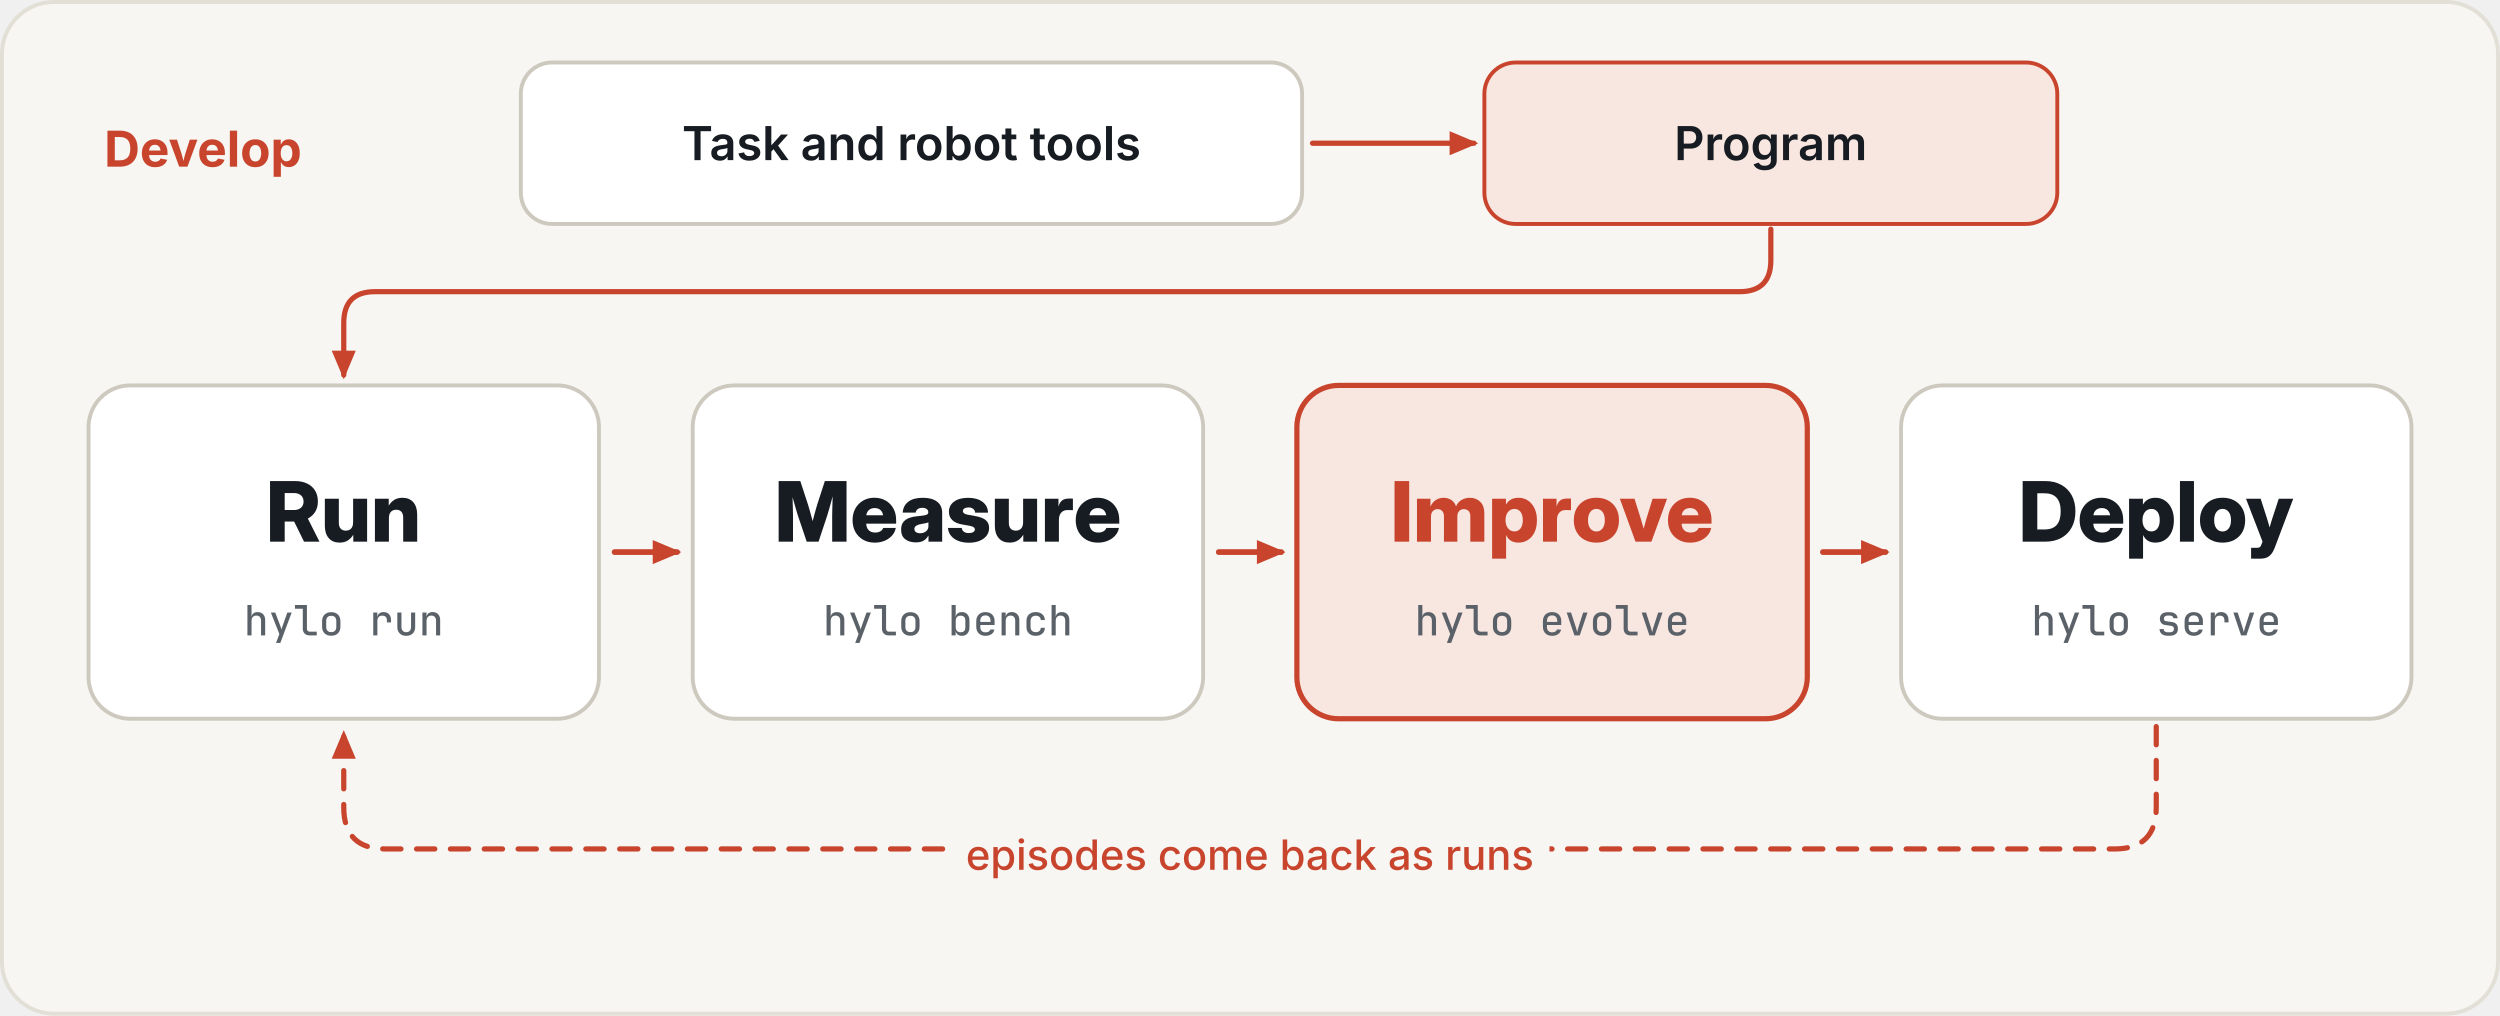
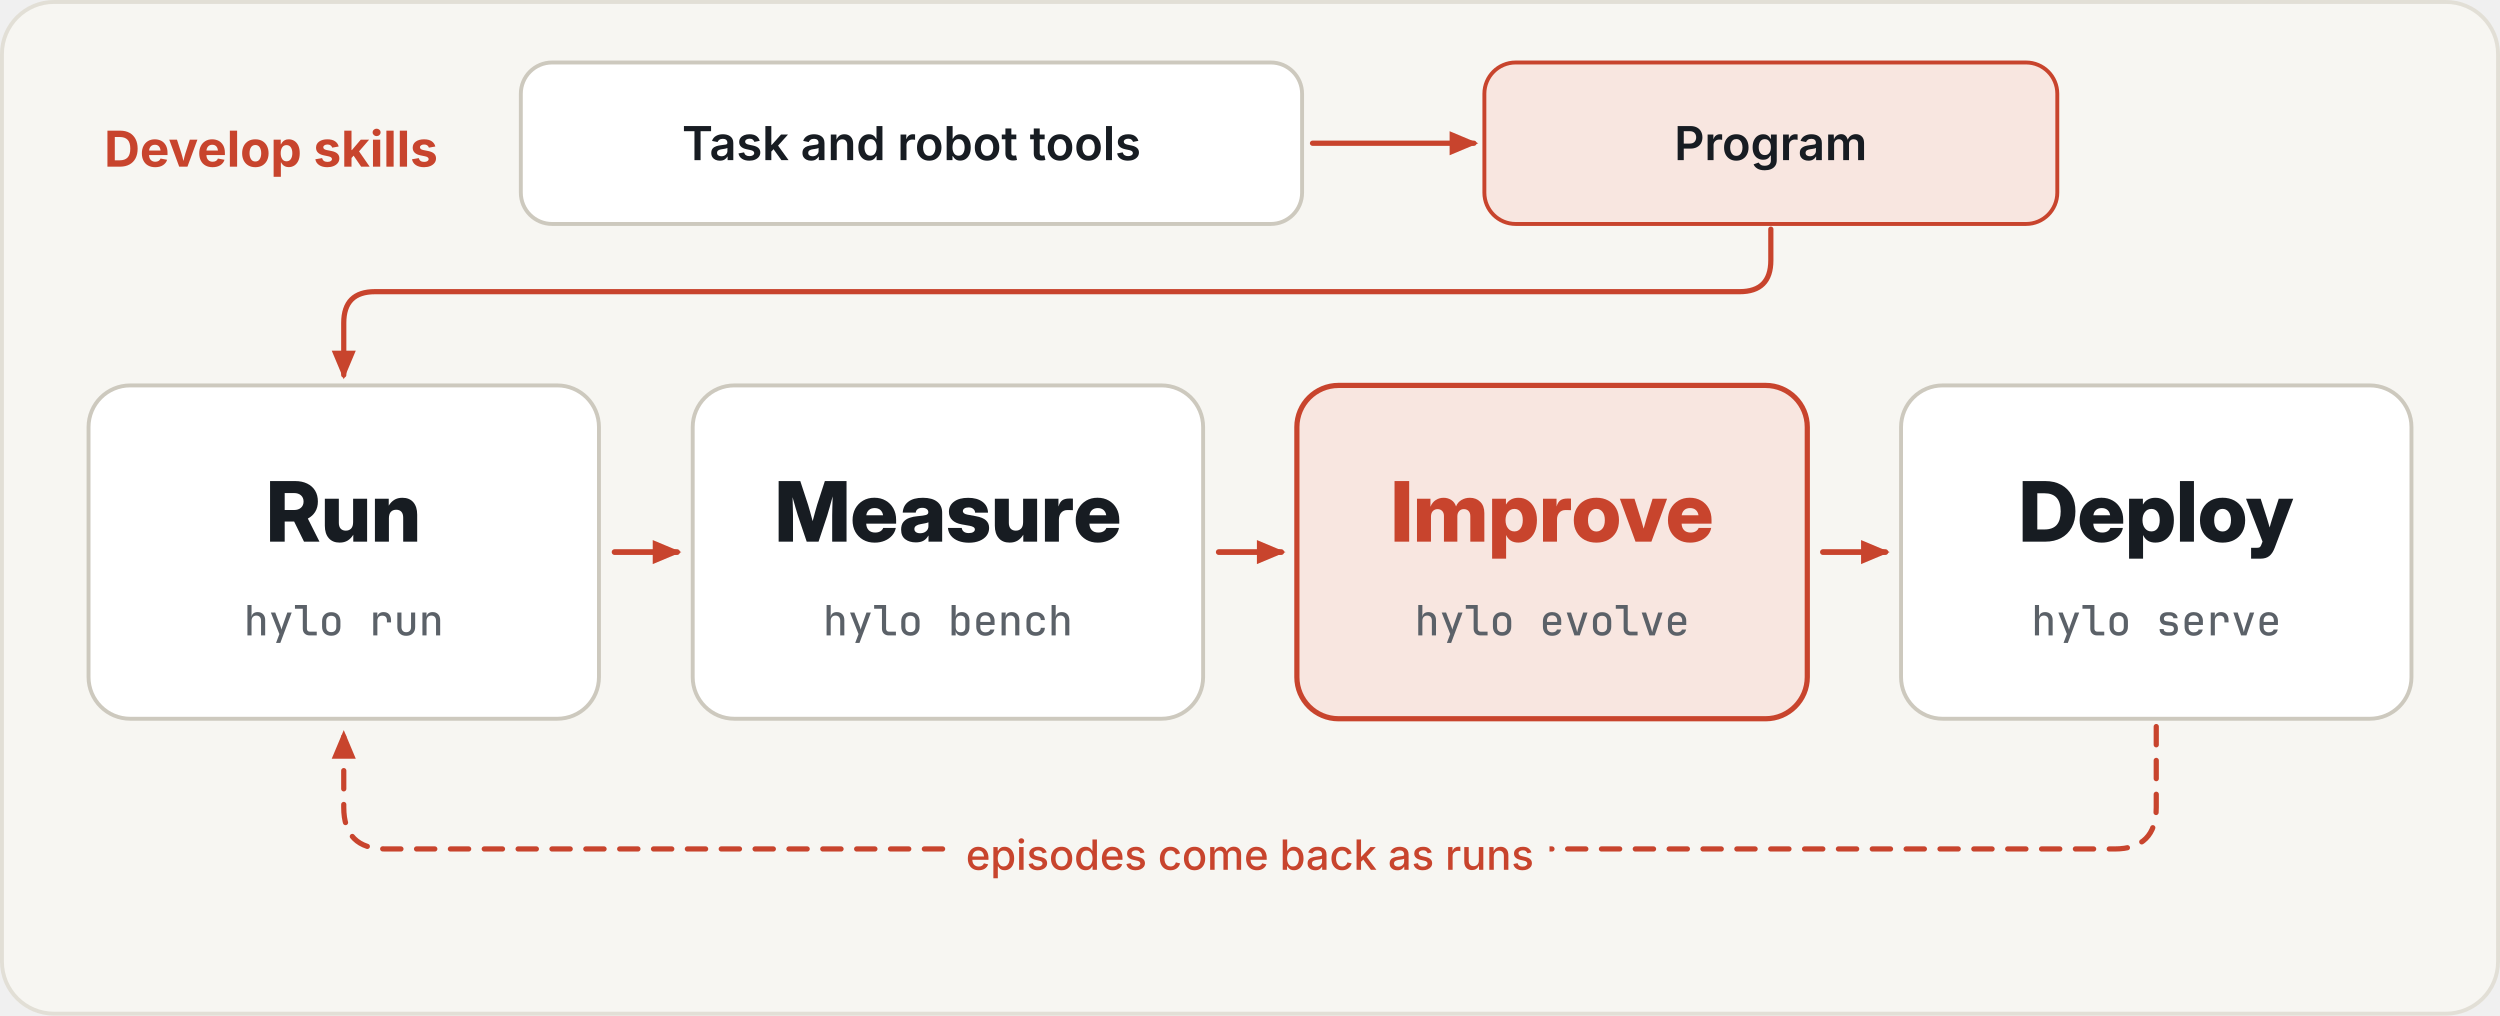
<svg xmlns="http://www.w3.org/2000/svg" viewBox="0 0 960 390" width="960" height="390" role="img" aria-labelledby="t d">
  <defs>
    <path id="b614" d="M633 -22Q462 -22 338 48Q214 118 148 247Q81 376 81 553Q81 726 148 856Q214 986 334 1059Q455 1132 618 1132Q764 1132 883 1070Q1002 1008 1072 882Q1143 756 1143 565V481H378Q383 344 454 274Q525 204 638 204Q717 204 774 238Q830 271 854 336L1126 285Q1085 146 956 62Q828 -22 633 -22ZM380 669H854Q843 778 784 842Q725 906 621 906Q513 906 451 840Q389 773 380 669Z" />
+     <path id="b689" d="M128 0V1118H428V0ZM278 1264Q210 1264 162 1309Q114 1354 114 1418Q114 1482 162 1527Q210 1572 278 1572Q346 1572 394 1527Q443 1482 443 1418Q443 1354 394 1309Q346 1264 278 1264Z" />
+     <path id="b727" d="M128 0V1490H428V688H445L811 1118H1158L740 633L1179 0H826L514 456L428 359V0Z" />
    <path id="b736" d="M428 1490V0H128V1490Z" />
    <path id="b790" d="M628 -22Q460 -22 337 50Q214 123 148 252Q81 382 81 554Q81 727 148 857Q214 987 337 1060Q460 1132 628 1132Q796 1132 919 1060Q1042 987 1108 857Q1175 727 1175 554Q1175 382 1108 252Q1042 123 919 50Q796 -22 628 -22ZM628 214Q748 214 809 311Q870 408 870 555Q870 703 809 800Q748 896 628 896Q508 896 448 800Q387 703 387 555Q387 408 448 311Q508 214 628 214Z" />
    <path id="b84" d="M659 0H135V1490H664Q888 1490 1050 1400Q1211 1311 1298 1144Q1385 978 1385 746Q1385 513 1298 346Q1211 179 1048 90Q885 0 659 0ZM440 263H644Q859 263 970 379Q1081 495 1081 746Q1081 996 970 1112Q860 1227 646 1227H440Z" />
    <path id="b843" d="M128 -418V1118H423V930H437Q457 974 496 1021Q534 1068 598 1100Q661 1132 756 1132Q880 1132 983 1068Q1086 1004 1148 876Q1209 748 1209 557Q1209 371 1149 242Q1089 114 986 48Q883 -19 754 -19Q663 -19 600 12Q537 43 498 88Q458 134 437 179H428V-418ZM662 222Q779 222 840 316Q902 410 902 558Q902 705 841 798Q780 892 662 892Q546 892 484 801Q421 710 421 558Q421 406 484 314Q547 222 662 222Z" />
+     <path id="b871" d="M572 -22Q370 -22 238 64Q107 150 78 306L357 354Q400 198 581 198Q667 198 716 230Q766 263 766 313Q766 398 622 428L429 468Q107 534 107 785Q107 946 236 1039Q365 1132 577 1132Q776 1132 894 1051Q1012 970 1043 834L777 787Q759 844 711 880Q663 917 581 917Q507 917 457 886Q407 854 407 804Q407 762 440 732Q472 703 551 687L752 647Q1072 582 1072 345Q1072 235 1008 152Q944 70 831 24Q718 -22 572 -22Z" />
    <path id="b980" d="M443 0 31 1118H350L538 538Q561 463 580 387Q600 311 618 233Q635 311 654 386Q672 462 696 538L882 1118H1197L784 0Z" />
    <path id="dx197" d="M456 1490V0H96V1490Z" />
    <path id="dx292" d="M96 0V1490H628L820 905Q842 834 873 722Q904 610 932 505Q960 610 990 722Q1021 834 1042 905L1232 1490H1765V0H1412V645Q1412 721 1416 850Q1421 980 1424 1113Q1387 978 1351 849Q1315 720 1291 645L1077 0H786L568 645Q545 717 510 840Q475 962 438 1093Q441 965 445 842Q449 718 449 645V0Z" />
    <path id="dx384" d="M96 0V1490H710Q883 1490 1009 1428Q1135 1367 1204 1254Q1272 1141 1272 986Q1272 843 1207 736Q1142 629 1025 568L1311 0H931L688 495H456V0ZM456 778H686Q794 778 857 835Q920 892 920 986Q920 1081 857 1138Q794 1195 685 1195H456Z" />
    <path id="dx507" d="M419 -18Q260 -18 158 60Q57 137 57 295Q57 414 112 483Q168 552 261 585Q354 618 467 627Q609 639 667 656Q725 673 725 721V726Q725 773 686 802Q646 832 578 832Q506 832 464 800Q421 768 416 714H96Q107 886 234 982Q360 1079 590 1079Q820 1079 943 982Q1066 886 1066 711V0H730V148H726Q679 63 605 22Q531 -18 419 -18ZM524 207Q610 207 669 254Q728 302 728 380V476Q701 463 653 453Q605 443 541 432Q472 421 428 392Q383 363 383 311Q383 262 422 234Q461 207 524 207Z" />
    <path id="dx614" d="M596 -24Q434 -24 312 47Q189 118 120 242Q52 367 52 528Q52 689 120 814Q189 938 310 1009Q431 1080 587 1080Q746 1080 866 1010Q987 941 1055 818Q1123 696 1123 536V443H388Q391 342 448 283Q506 224 608 224Q684 224 736 255Q787 286 806 338H1115Q1096 232 1023 150Q950 68 840 22Q729 -24 596 -24ZM390 649H802Q790 732 736 779Q682 826 596 826Q509 826 455 779Q401 732 390 649Z" />
    <path id="dx736" d="M440 1490V0H96V1490Z" />
    <path id="dx766" d="M96 0V1056H427V858Q473 971 560 1025Q647 1079 750 1079Q856 1079 940 1024Q1023 970 1056 866Q1096 969 1189 1024Q1282 1079 1395 1079Q1551 1079 1652 979Q1752 879 1752 703V0H1407V627Q1407 711 1362 756Q1318 800 1248 800Q1175 800 1132 751Q1088 702 1088 622V0H759V631Q759 708 716 754Q673 800 603 800Q533 800 486 752Q440 703 440 615V0Z" />
    <path id="dx773" d="M440 574V0H96V1056H436V885Q489 975 571 1027Q653 1079 772 1079Q944 1079 1040 969Q1135 859 1135 664V0H791V592Q791 686 746 736Q701 785 619 785Q538 785 489 734Q440 682 440 574Z" />
    <path id="dx790" d="M608 -24Q442 -24 317 44Q192 112 122 236Q52 360 52 528Q52 694 122 818Q192 943 317 1012Q442 1080 608 1080Q773 1080 898 1012Q1024 943 1094 818Q1163 694 1163 528Q1163 360 1094 236Q1024 113 898 44Q773 -24 608 -24ZM608 250Q698 250 756 322Q815 394 815 528Q815 662 756 734Q698 806 608 806Q518 806 460 734Q401 662 401 528Q401 394 459 322Q517 250 608 250Z" />
    <path id="dx84" d="M649 0H96V1490H649Q876 1490 1043 1398Q1210 1307 1302 1140Q1393 973 1393 745Q1393 517 1302 350Q1212 183 1045 92Q878 0 649 0ZM456 300H631Q836 300 934 412Q1031 525 1031 745Q1031 965 932 1078Q833 1190 627 1190H456Z" />
    <path id="dx843" d="M96 -418V1056H436V918H441Q536 1079 745 1079Q879 1079 981 1009Q1083 939 1140 815Q1198 691 1198 530Q1198 363 1142 238Q1085 114 982 46Q880 -23 742 -23Q528 -23 444 157H440V-418ZM645 252Q740 252 795 326Q850 400 850 530Q850 659 795 732Q740 805 645 805Q548 805 487 730Q426 655 426 530Q426 403 487 328Q548 252 645 252Z" />
    <path id="dx852" d="M96 0V1056H429V870H432Q461 971 522 1016Q584 1060 690 1060Q718 1060 740 1060Q763 1059 784 1058V774Q765 775 725 776Q685 777 648 777Q555 777 498 715Q440 653 440 541V0Z" />
    <path id="dx871" d="M562 -26Q416 -26 303 18Q190 62 122 144Q55 226 46 338H385Q393 279 437 245Q481 211 557 211Q628 211 668 236Q708 261 708 301Q708 367 580 390L389 424Q233 452 152 531Q70 610 70 735Q70 891 196 984Q322 1078 543 1078Q764 1078 895 980Q1026 882 1031 713H714Q713 768 668 805Q624 842 555 842Q488 842 450 816Q413 790 413 751Q413 686 527 664L739 625Q902 595 980 525Q1058 455 1058 337Q1058 229 996 147Q933 65 822 20Q710 -26 562 -26Z" />
    <path id="dx915" d="M459 -23Q287 -23 192 87Q96 197 96 392V1056H440V464Q440 370 485 320Q530 271 612 271Q693 271 742 322Q791 374 791 482V1056H1135V0H795V171Q742 81 660 29Q578 -23 459 -23Z" />
    <path id="dx980" d="M389 0 4 1056H364L517 570Q536 507 554 444Q572 382 589 320Q606 382 624 444Q641 507 659 570L809 1056H1165L780 0Z" />
    <path id="dx998" d="M129 -418V-151H275Q329 -151 351 -128Q373 -104 392 -46L410 2L4 1056H364L520 570Q537 515 553 460Q569 405 585 349Q600 405 616 460Q633 515 650 570L809 1056H1165L710 -149Q656 -292 574 -355Q493 -418 360 -418Z" />
    <path id="m507" d="M461 -25Q354 -25 268 14Q183 54 133 130Q83 206 83 316Q83 411 120 472Q157 534 219 570Q281 605 358 623Q434 641 513 650Q661 667 728 680Q795 692 795 751V757Q795 850 740 902Q686 953 581 953Q471 953 408 905Q345 857 322 800L115 854Q153 954 224 1015Q295 1076 386 1104Q478 1132 578 1132Q645 1132 721 1116Q797 1100 864 1058Q931 1017 973 940Q1015 863 1015 742V0H802V153H791Q758 87 678 31Q597 -25 461 -25ZM510 152Q599 152 663 188Q727 223 762 280Q796 337 796 403V546Q780 530 728 518Q675 507 617 499Q559 491 525 487Q432 474 366 436Q299 399 299 313Q299 233 358 192Q418 152 510 152Z" />
    <path id="m578" d="M703 -22Q601 -22 537 12Q473 47 436 93Q400 139 380 175H362V0H148V1490H368V936H380Q399 970 434 1016Q470 1063 534 1098Q598 1132 703 1132Q837 1132 942 1064Q1048 996 1109 867Q1170 738 1170 556Q1170 376 1110 246Q1050 116 944 47Q839 -22 703 -22ZM654 165Q750 165 814 217Q879 269 912 358Q945 447 945 558Q945 668 912 756Q880 843 816 894Q751 945 654 945Q512 945 438 838Q364 732 364 558Q364 383 439 274Q514 165 654 165Z" />
    <path id="m586" d="M618 -23Q460 -23 343 49Q226 121 161 250Q96 380 96 553Q96 727 161 858Q226 988 343 1060Q460 1132 618 1132Q792 1132 918 1044Q1045 957 1086 802L877 752Q854 839 788 892Q721 946 619 946Q518 946 452 893Q385 840 352 750Q320 661 320 553Q320 446 352 358Q385 269 452 216Q518 163 619 163Q723 163 791 218Q859 274 881 365L1089 315Q1048 157 921 67Q794 -23 618 -23Z" />
    <path id="m597" d="M564 -22Q428 -22 322 47Q217 116 156 246Q96 376 96 556Q96 738 157 867Q218 996 324 1064Q429 1132 564 1132Q668 1132 732 1098Q796 1063 832 1016Q867 970 886 936H898V1490H1118V0H904V175H886Q866 139 830 93Q793 47 729 12Q665 -22 564 -22ZM612 165Q752 165 827 274Q902 383 902 558Q902 732 828 838Q754 945 612 945Q515 945 450 894Q386 843 354 756Q321 668 321 558Q321 447 354 358Q387 269 452 217Q517 165 612 165Z" />
    <path id="m614" d="M630 -23Q465 -23 345 48Q225 119 160 248Q96 377 96 551Q96 723 160 854Q223 985 339 1058Q455 1132 611 1132Q738 1132 852 1076Q967 1019 1038 896Q1110 772 1110 570V492H317Q323 330 409 244Q495 159 632 159Q724 159 790 199Q857 239 886 317L1093 268Q1053 137 931 57Q809 -23 630 -23ZM318 656H892Q880 788 810 869Q739 950 612 950Q480 950 404 864Q327 777 318 656Z" />
    <path id="m689" d="M148 0V1118H368V0ZM259 1289Q202 1289 162 1327Q121 1365 121 1419Q121 1474 162 1512Q202 1550 259 1550Q316 1550 357 1512Q398 1474 398 1419Q398 1365 357 1327Q316 1289 259 1289Z" />
    <path id="m727" d="M148 0V1490H368V646H388L829 1118H1093L643 636L1124 0H852L475 501L368 394V0Z" />
    <path id="m766" d="M148 0V1118H357L362 909Q405 1025 491 1081Q577 1137 677 1137Q786 1137 858 1075Q930 1013 963 902Q1005 1015 1102 1076Q1198 1137 1317 1137Q1416 1137 1496 1094Q1576 1051 1624 966Q1671 881 1671 754V0H1451V732Q1451 844 1388 894Q1326 944 1241 944Q1137 944 1078 880Q1018 816 1018 716V0H801V746Q801 836 744 890Q686 944 597 944Q505 944 436 880Q368 817 368 695V0Z" />
    <path id="m773" d="M368 662V0H148V1118H358L359 903Q411 1021 498 1076Q586 1132 704 1132Q875 1132 980 1024Q1084 917 1084 710V0H864V683Q864 804 801 872Q738 940 628 940Q516 940 442 868Q368 795 368 662Z" />
    <path id="m790" d="M618 -23Q461 -23 344 49Q226 121 161 250Q96 380 96 553Q96 727 161 858Q226 988 344 1060Q461 1132 618 1132Q776 1132 894 1060Q1011 988 1076 858Q1141 727 1141 553Q1141 380 1076 250Q1011 121 894 49Q776 -23 618 -23ZM618 163Q720 163 786 216Q853 270 886 358Q918 447 918 553Q918 660 886 750Q853 839 786 892Q720 946 618 946Q517 946 451 892Q385 839 352 750Q320 660 320 553Q320 447 352 358Q385 270 451 216Q517 163 618 163Z" />
    <path id="m843" d="M148 -418V1118H362V936H380Q399 970 434 1016Q470 1063 534 1098Q598 1132 703 1132Q837 1132 942 1064Q1048 996 1109 867Q1170 738 1170 556Q1170 376 1110 246Q1050 116 944 47Q839 -22 703 -22Q601 -22 537 12Q473 47 436 93Q400 139 380 175H368V-418ZM654 165Q750 165 814 217Q879 269 912 358Q945 447 945 558Q945 668 912 756Q880 843 816 894Q751 945 654 945Q512 945 438 838Q364 732 364 558Q364 383 439 274Q514 165 654 165Z" />
    <path id="m852" d="M148 0V1118H361V938H373Q403 1029 480 1082Q558 1134 656 1134Q677 1134 704 1132Q732 1130 749 1128V918Q737 921 703 926Q669 930 634 930Q519 930 444 860Q368 789 368 679V0Z" />
    <path id="m871" d="M549 -23Q367 -23 248 56Q128 134 98 283L305 326Q350 155 551 155Q658 155 720 200Q783 244 783 306Q783 412 626 447L438 490Q130 559 130 799Q130 899 186 974Q241 1049 338 1090Q436 1132 563 1132Q744 1132 847 1054Q950 977 986 853L789 810Q768 869 716 914Q664 958 565 958Q474 958 413 917Q352 876 352 813Q352 757 392 722Q433 688 525 667L705 627Q1010 558 1010 325Q1010 223 952 144Q893 66 789 22Q685 -23 549 -23Z" />
    <path id="m915" d="M529 -14Q358 -14 253 94Q148 201 148 408V1118H368V435Q368 314 432 246Q495 178 604 178Q716 178 790 250Q864 323 864 456V1118H1085V0H874L873 217Q820 95 732 40Q645 -14 529 -14Z" />
    <path id="mono214" d="M337 -10Q275 -10 235 21Q195 52 186 107V0H88V730H187V572L185 444Q194 498 234 529Q275 560 337 560Q419 560 468 504Q517 449 517 354V196Q517 101 468 46Q419 -10 337 -10ZM302 76Q357 76 388 104Q418 133 418 197V353Q418 417 388 446Q357 474 302 474Q249 474 218 441Q187 408 187 348V202Q187 142 218 109Q249 76 302 76Z" />
    <path id="mono215" d="M308 -10Q207 -10 146 46Q85 103 85 202V349Q85 447 146 504Q207 560 308 560Q405 560 464 508Q524 457 527 368H429Q426 418 394 446Q361 473 308 473Q251 473 218 440Q184 408 184 349V202Q184 142 218 110Q251 78 308 78Q362 78 394 105Q426 132 429 182H527Q524 93 464 42Q405 -10 308 -10Z" />
    <path id="mono225" d="M300 -10Q201 -10 140 49Q80 108 80 210V340Q80 442 140 501Q201 560 300 560Q366 560 416 534Q465 507 492 460Q520 412 520 349V250H177V202Q177 142 210 108Q243 74 300 74Q348 74 379 92Q410 110 416 142H515Q505 72 446 31Q387 -10 300 -10ZM177 349V323H423V349Q423 412 391 446Q359 480 300 480Q241 480 209 446Q177 412 177 349Z" />
    <path id="mono252" d="M88 0V730H187V550L186 445H187Q194 499 232 530Q271 560 334 560Q416 560 465 508Q514 456 514 368V0H415V353Q415 412 385 444Q355 476 303 476Q249 476 218 442Q187 409 187 349V0Z" />
    <path id="mono275" d="M382 0Q307 0 262 44Q217 88 217 161V640H29V730H316V162Q316 129 334 110Q353 90 385 90H552V0Z" />
    <path id="mono283" d="M88 0V550H186V445H187Q194 499 232 530Q271 560 334 560Q416 560 465 508Q514 456 514 368V0H415V352Q415 412 385 444Q355 476 303 476Q249 476 218 442Q187 409 187 349V0Z" />
    <path id="mono290" d="M300 -8Q199 -8 140 50Q80 108 80 212V338Q80 442 140 500Q199 558 300 558Q401 558 460 500Q520 442 520 338V212Q520 108 460 50Q401 -8 300 -8ZM300 79Q356 79 388 110Q421 142 421 203V347Q421 408 388 440Q356 471 300 471Q244 471 212 440Q179 408 179 347V203Q179 142 212 110Q244 79 300 79Z" />
    <path id="mono320" d="M108 0V550H206V444H207Q215 498 254 529Q292 560 356 560Q441 560 488 508Q535 455 535 360V312H436V359Q436 474 323 474Q266 474 236 441Q207 408 207 347V0Z" />
    <path id="mono324" d="M278 -8Q184 -8 132 34Q80 76 80 152H178Q178 116 204 96Q231 75 278 75H322Q371 75 398 96Q424 117 424 155Q424 222 358 230L210 251Q151 260 119 300Q87 339 87 402Q87 476 137 517Q187 558 277 558H321Q405 558 457 518Q509 478 512 412H412Q410 440 386 458Q362 477 321 477H277Q232 477 208 457Q183 437 183 403Q183 348 238 341L377 321Q520 302 520 155Q520 77 468 34Q417 -8 322 -8Z" />
    <path id="mono337" d="M299 -10Q202 -10 144 47Q86 104 86 202V550H185V202Q185 144 216 110Q246 77 299 77Q353 77 384 110Q415 144 415 202V550H514V202Q514 104 456 47Q397 -10 299 -10Z" />
    <path id="mono361" d="M236 0 50 550H155L272 189Q282 157 290 126Q298 96 302 78Q306 96 313 126Q320 157 330 189L446 550H551L364 0Z" />
    <path id="mono368" d="M175 -180 255 33 50 550H155L279 225Q287 204 295 180Q303 156 306 138Q309 156 316 180Q323 204 331 225L446 550H551L278 -180Z" />
    <path id="sb375" d="M150 0V1490H707Q878 1490 995 1426Q1112 1362 1172 1250Q1232 1139 1232 997Q1232 854 1172 742Q1111 631 993 568Q875 504 703 504H417V0ZM417 724H668Q819 724 889 801Q959 878 959 997Q959 1116 889 1191Q819 1266 666 1266H417Z" />
    <path id="sb411" d="M83 1265V1490H1269V1265H810V0H543V1265Z" />
    <path id="sb507" d="M450 -23Q344 -23 259 16Q174 54 125 129Q76 204 76 314Q76 440 138 510Q199 579 296 610Q394 642 502 653Q648 669 713 682Q778 696 778 754V759Q778 841 728 886Q678 932 583 932Q485 932 427 889Q369 846 349 791L108 840Q157 988 286 1060Q414 1132 582 1132Q661 1132 742 1114Q822 1095 889 1052Q956 1008 997 934Q1038 859 1038 747V0H789V154H779Q742 82 661 30Q580 -23 450 -23ZM517 170Q637 170 708 239Q780 308 780 401V533Q762 519 716 508Q670 498 618 490Q567 483 533 478Q445 466 386 430Q328 394 328 317Q328 245 381 208Q434 170 517 170Z" />
    <path id="sb578" d="M728 -20Q632 -20 568 12Q505 45 467 91Q429 137 409 177H392V0H138V1490H398V933H409Q428 972 465 1018Q502 1065 566 1098Q630 1132 729 1132Q858 1132 962 1066Q1067 1000 1128 872Q1190 743 1190 557Q1190 373 1130 244Q1069 115 965 48Q861 -20 728 -20ZM658 194Q788 194 856 298Q923 401 923 558Q923 714 856 816Q790 918 658 918Q529 918 461 820Q393 721 393 558Q393 395 462 294Q531 194 658 194Z" />
    <path id="sb597" d="M550 -20Q418 -20 314 48Q209 115 149 244Q89 373 89 557Q89 743 150 872Q211 1000 316 1066Q420 1132 549 1132Q649 1132 712 1098Q776 1065 813 1018Q850 972 870 933H881V1490H1141V0H886V177H870Q849 137 811 91Q773 45 710 12Q646 -20 550 -20ZM621 194Q748 194 817 294Q886 395 886 558Q886 721 818 820Q749 918 621 918Q489 918 422 816Q355 714 355 558Q355 401 422 298Q490 194 621 194Z" />
    <path id="sb658" d="M620 -442Q418 -442 296 -368Q174 -294 132 -183L352 -104Q378 -152 438 -198Q497 -244 619 -244Q740 -244 813 -188Q886 -131 886 -11V200H864Q844 160 807 117Q770 74 708 46Q646 17 549 17Q421 17 316 78Q212 138 150 259Q89 380 89 562Q89 745 150 872Q212 1000 317 1066Q422 1132 551 1132Q650 1132 714 1099Q778 1066 816 1020Q854 973 874 933H888V1118H1143V-3Q1143 -153 1075 -250Q1007 -347 889 -394Q771 -442 620 -442ZM622 222Q749 222 818 313Q887 404 887 564Q887 723 819 820Q751 918 622 918Q490 918 422 817Q355 716 355 564Q355 409 423 316Q491 222 622 222Z" />
    <path id="sb727" d="M138 0V1490H398V667H417L820 1118H1125L692 635L1151 0H839L494 479L398 376V0Z" />
    <path id="sb736" d="M398 1490V0H138V1490Z" />
    <path id="sb766" d="M138 0V1118H382L390 905Q434 1024 520 1080Q607 1136 707 1136Q921 1136 994 893Q1039 1014 1136 1075Q1233 1136 1351 1136Q1502 1136 1604 1038Q1706 940 1706 754V0H1446V714Q1446 818 1389 866Q1332 914 1252 914Q1157 914 1103 855Q1049 796 1049 702V0H795V726Q795 811 742 862Q689 914 606 914Q520 914 459 856Q398 797 398 685V0Z" />
    <path id="sb773" d="M398 655V0H138V1118H384L387 895Q487 1132 733 1132Q906 1132 1010 1022Q1115 912 1115 711V0H855V671Q855 783 797 847Q739 911 637 911Q533 911 466 844Q398 777 398 655Z" />
    <path id="sb790" d="M623 -23Q460 -23 340 50Q220 122 154 252Q89 381 89 553Q89 727 154 858Q220 988 340 1060Q460 1132 623 1132Q786 1132 906 1060Q1026 988 1092 858Q1158 727 1158 553Q1158 381 1092 252Q1026 122 906 50Q786 -23 623 -23ZM623 188Q714 188 774 237Q834 286 864 369Q894 452 894 554Q894 657 864 740Q834 823 774 872Q714 921 623 921Q533 921 473 872Q413 823 384 740Q354 657 354 554Q354 452 384 369Q413 286 473 237Q533 188 623 188Z" />
    <path id="sb852" d="M138 0V1118H390V931H402Q432 1028 507 1080Q582 1133 678 1133Q728 1133 773 1126V887Q757 891 721 896Q685 900 650 900Q541 900 470 832Q398 765 398 658V0Z" />
    <path id="sb871" d="M561 -23Q368 -23 242 60Q117 142 88 294L331 340Q375 176 566 176Q662 176 718 214Q775 253 775 310Q775 405 624 438L433 479Q119 547 119 792Q119 896 176 972Q233 1048 334 1090Q436 1132 570 1132Q760 1132 870 1053Q981 974 1015 844L783 798Q763 856 713 897Q663 938 573 938Q491 938 435 902Q379 865 379 808Q379 759 416 728Q452 696 538 677L728 637Q1041 570 1041 335Q1041 229 980 148Q919 68 810 22Q702 -23 561 -23Z" />
    <path id="sb889" d="M655 1118V914H439V315Q439 254 464 226Q490 197 550 197Q568 197 597 202Q626 206 645 210L686 9Q643 -4 598 -10Q553 -15 512 -15Q351 -15 265 65Q179 145 179 293V914H20V1118H179V1384H439V1118Z" />
    <marker id="mc8442d" viewBox="0 0 10 10" refX="8.5" refY="5" markerWidth="11" markerHeight="11" orient="auto-start-reverse" markerUnits="userSpaceOnUse">
      <path d="M0,0.8 L10,5 L0,9.2 z" fill="#c8442d" />
    </marker>
  </defs>
  <rect x="0.75" y="0.75" width="958.5" height="388.5" rx="20" fill="#f7f6f2" stroke="#e2dfd6" stroke-width="1.5" />
  <g transform="translate(40.0 64.0) scale(0.00928 -0.00928)" fill="#c8442d">
    <use href="#b84" x="0" />
    <use href="#b614" x="1479" />
    <use href="#b980" x="2662" />
    <use href="#b614" x="3853" />
    <use href="#b736" x="5073" />
    <use href="#b790" x="5628" />
    <use href="#b843" x="6884" />
+     <use href="#b871" x="8660" />
+     <use href="#b727" x="9807" />
+     <use href="#b689" x="10995" />
+     <use href="#b736" x="11550" />
+     <use href="#b736" x="12105" />
+     <use href="#b871" x="12660" />
  </g>
  <rect x="200.0" y="24.0" width="300.0" height="62.0" rx="12" fill="#ffffff" stroke="#cdc9be" stroke-width="1.5" />
  <g transform="translate(261.9 61.5) scale(0.00879 -0.00879)" fill="#171c22">
    <use href="#sb411" x="0" />
    <use href="#sb507" x="1202" />
    <use href="#sb871" x="2378" />
    <use href="#sb727" x="3503" />
    <use href="#sb507" x="5185" />
    <use href="#sb773" x="6361" />
    <use href="#sb597" x="7614" />
    <use href="#sb852" x="9408" />
    <use href="#sb790" x="10176" />
    <use href="#sb578" x="11423" />
    <use href="#sb790" x="12701" />
    <use href="#sb889" x="13948" />
    <use href="#sb889" x="15187" />
    <use href="#sb790" x="15890" />
    <use href="#sb790" x="17137" />
    <use href="#sb736" x="18384" />
    <use href="#sb871" x="18920" />
  </g>
  <rect x="570.0" y="24.0" width="220.0" height="62.0" rx="12" fill="#f8e6e0" stroke="#c8442d" stroke-width="1.5" />
  <g transform="translate(642.9 61.5) scale(0.00879 -0.00879)" fill="#171c22">
    <use href="#sb375" x="0" />
    <use href="#sb852" x="1321" />
    <use href="#sb790" x="2089" />
    <use href="#sb658" x="3336" />
    <use href="#sb852" x="4617" />
    <use href="#sb507" x="5411" />
    <use href="#sb766" x="6587" />
  </g>
  <path d="M504.0,55.0 L566.0,55.0" fill="none" stroke="#c8442d" stroke-width="2" stroke-linecap="round" stroke-linejoin="round" marker-end="url(#mc8442d)" />
  <path d="M680.0,88.0 L680.0,100.0 Q680.0,112.0 668.0,112.0 L144.0,112.0 Q132.0,112.0 132.0,124.0 L132.0,144.0" fill="none" stroke="#c8442d" stroke-width="2" stroke-linecap="round" stroke-linejoin="round" marker-end="url(#mc8442d)" />
  <rect x="34.0" y="148.0" width="196.0" height="128.0" rx="16" fill="#ffffff" stroke="#cdc9be" stroke-width="1.5" />
  <g transform="translate(102.2 208.0) scale(0.01562 -0.01562)" fill="#171c22">
    <use href="#dx384" x="0" />
    <use href="#dx915" x="1347" />
    <use href="#dx773" x="2578" />
  </g>
  <g transform="translate(93.6 244.0) scale(0.016 -0.016)" fill="#5b6168">
    <use href="#mono252" x="0" />
    <use href="#mono368" x="600" />
    <use href="#mono275" x="1200" />
    <use href="#mono290" x="1800" />
    <use href="#mono320" x="3000" />
    <use href="#mono337" x="3600" />
    <use href="#mono283" x="4200" />
  </g>
  <path d="M236.0,212.0 L260.0,212.0" fill="none" stroke="#c8442d" stroke-width="2.2" stroke-linecap="round" stroke-linejoin="round" marker-end="url(#mc8442d)" />
  <rect x="266.0" y="148.0" width="196.0" height="128.0" rx="16" fill="#ffffff" stroke="#cdc9be" stroke-width="1.5" />
  <g transform="translate(297.5 208.0) scale(0.01562 -0.01562)" fill="#171c22">
    <use href="#dx292" x="0" />
    <use href="#dx614" x="1861" />
    <use href="#dx507" x="3050" />
    <use href="#dx871" x="4212" />
    <use href="#dx915" x="5315" />
    <use href="#dx852" x="6546" />
    <use href="#dx614" x="7347" />
  </g>
  <g transform="translate(316.0 244.0) scale(0.016 -0.016)" fill="#5b6168">
    <use href="#mono252" x="0" />
    <use href="#mono368" x="600" />
    <use href="#mono275" x="1200" />
    <use href="#mono290" x="1800" />
    <use href="#mono214" x="3000" />
    <use href="#mono225" x="3600" />
    <use href="#mono283" x="4200" />
    <use href="#mono215" x="4800" />
    <use href="#mono252" x="5400" />
  </g>
  <path d="M468.0,212.0 L492.0,212.0" fill="none" stroke="#c8442d" stroke-width="2.2" stroke-linecap="round" stroke-linejoin="round" marker-end="url(#mc8442d)" />
  <rect x="498.0" y="148.0" width="196.0" height="128.0" rx="16" fill="#f8e6e0" stroke="#c8442d" stroke-width="2" />
  <g transform="translate(534.0 208.0) scale(0.01562 -0.01562)" fill="#c8442d">
    <use href="#dx197" x="0" />
    <use href="#dx766" x="552" />
    <use href="#dx843" x="2399" />
    <use href="#dx852" x="3650" />
    <use href="#dx790" x="4451" />
    <use href="#dx980" x="5631" />
    <use href="#dx614" x="6766" />
  </g>
  <g transform="translate(543.2 244.0) scale(0.016 -0.016)" fill="#5b6168">
    <use href="#mono252" x="0" />
    <use href="#mono368" x="600" />
    <use href="#mono275" x="1200" />
    <use href="#mono290" x="1800" />
    <use href="#mono225" x="3000" />
    <use href="#mono361" x="3600" />
    <use href="#mono290" x="4200" />
    <use href="#mono275" x="4800" />
    <use href="#mono361" x="5400" />
    <use href="#mono225" x="6000" />
  </g>
  <path d="M700.0,212.0 L724.0,212.0" fill="none" stroke="#c8442d" stroke-width="2.2" stroke-linecap="round" stroke-linejoin="round" marker-end="url(#mc8442d)" />
  <rect x="730.0" y="148.0" width="196.0" height="128.0" rx="16" fill="#ffffff" stroke="#cdc9be" stroke-width="1.5" />
  <g transform="translate(775.2 208.0) scale(0.01562 -0.01562)" fill="#171c22">
    <use href="#dx84" x="0" />
    <use href="#dx614" x="1445" />
    <use href="#dx843" x="2616" />
    <use href="#dx736" x="3867" />
    <use href="#dx790" x="4403" />
    <use href="#dx998" x="5583" />
  </g>
  <g transform="translate(780.0 244.0) scale(0.016 -0.016)" fill="#5b6168">
    <use href="#mono252" x="0" />
    <use href="#mono368" x="600" />
    <use href="#mono275" x="1200" />
    <use href="#mono290" x="1800" />
    <use href="#mono324" x="3000" />
    <use href="#mono225" x="3600" />
    <use href="#mono320" x="4200" />
    <use href="#mono361" x="4800" />
    <use href="#mono225" x="5400" />
  </g>
  <path d="M828.0,279.0 L828.0,310.0 Q828.0,326.0 812.0,326.0 L148.0,326.0 Q132.0,326.0 132.0,310.0 L132.0,282.0" fill="none" stroke="#c8442d" stroke-width="2" stroke-linecap="round" stroke-linejoin="round" stroke-dasharray="7 6" marker-end="url(#mc8442d)" />
  <rect x="364.9" y="317.0" width="230.1" height="24.0" rx="6" fill="#f7f6f2" />
  <g transform="translate(370.9 334.0) scale(0.00781 -0.00781)" fill="#c8442d">
    <use href="#m614" x="0" />
    <use href="#m843" x="1203" />
    <use href="#m689" x="2469" />
    <use href="#m871" x="2985" />
    <use href="#m790" x="4088" />
    <use href="#m597" x="5325" />
    <use href="#m614" x="6591" />
    <use href="#m871" x="7794" />
    <use href="#m586" x="9443" />
    <use href="#m790" x="10625" />
    <use href="#m766" x="11862" />
    <use href="#m614" x="13681" />
    <use href="#m578" x="15430" />
    <use href="#m507" x="16716" />
    <use href="#m586" x="17879" />
    <use href="#m727" x="19061" />
    <use href="#m507" x="20752" />
    <use href="#m871" x="21915" />
    <use href="#m852" x="23564" />
    <use href="#m915" x="24356" />
    <use href="#m773" x="25588" />
    <use href="#m871" x="26820" />
  </g>
</svg>
